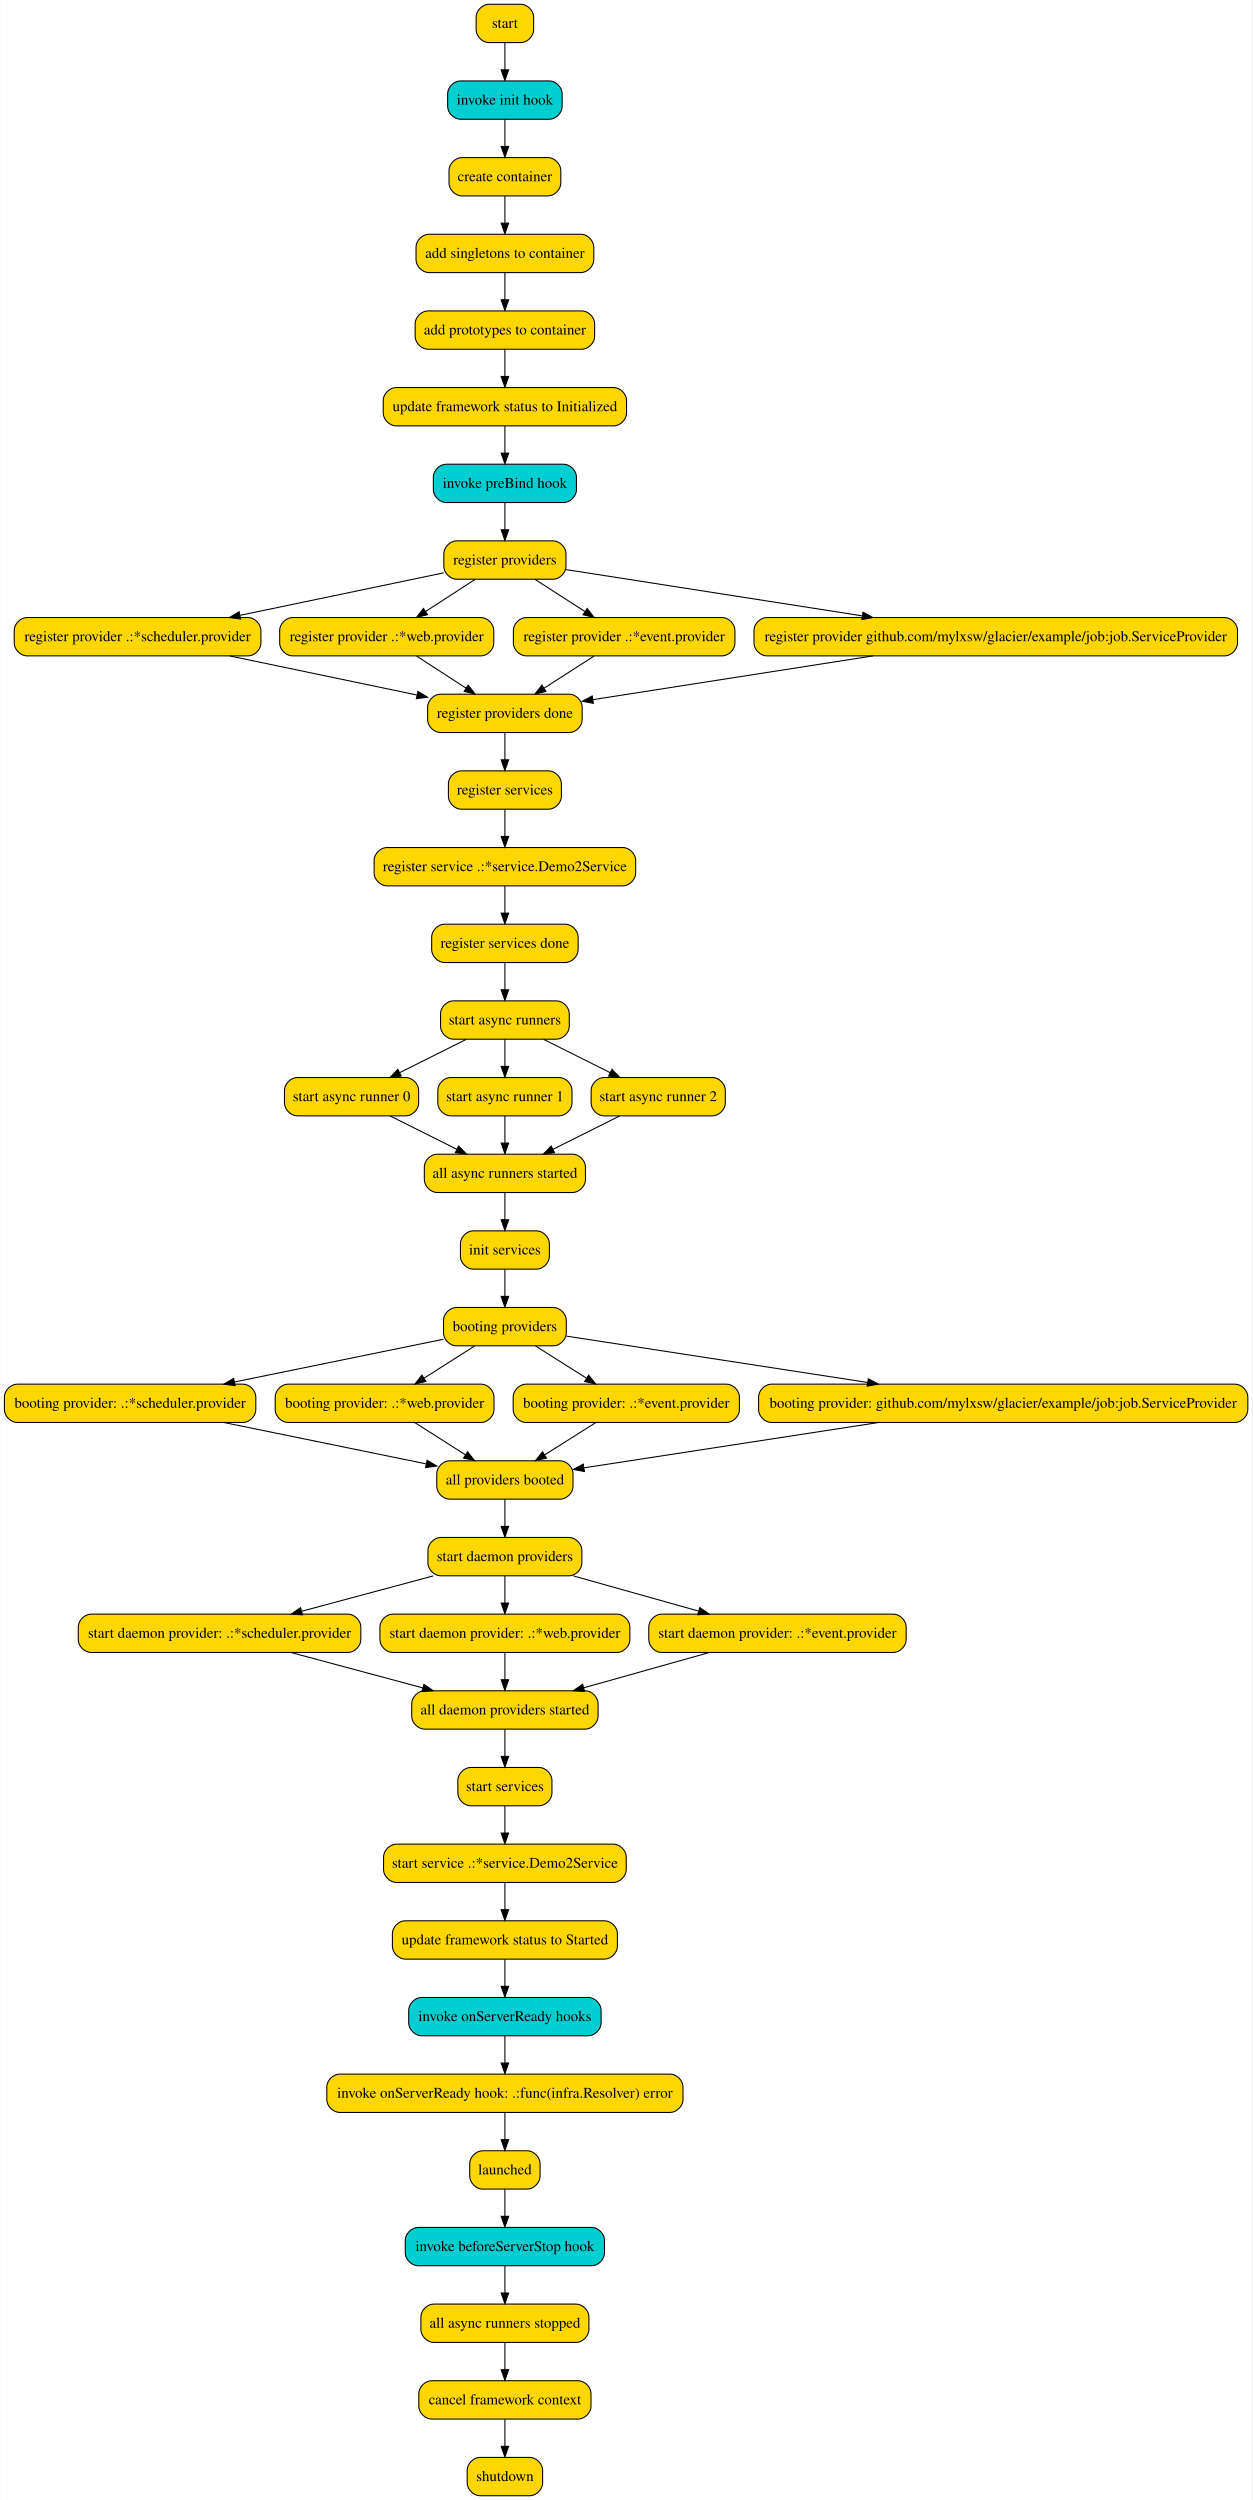
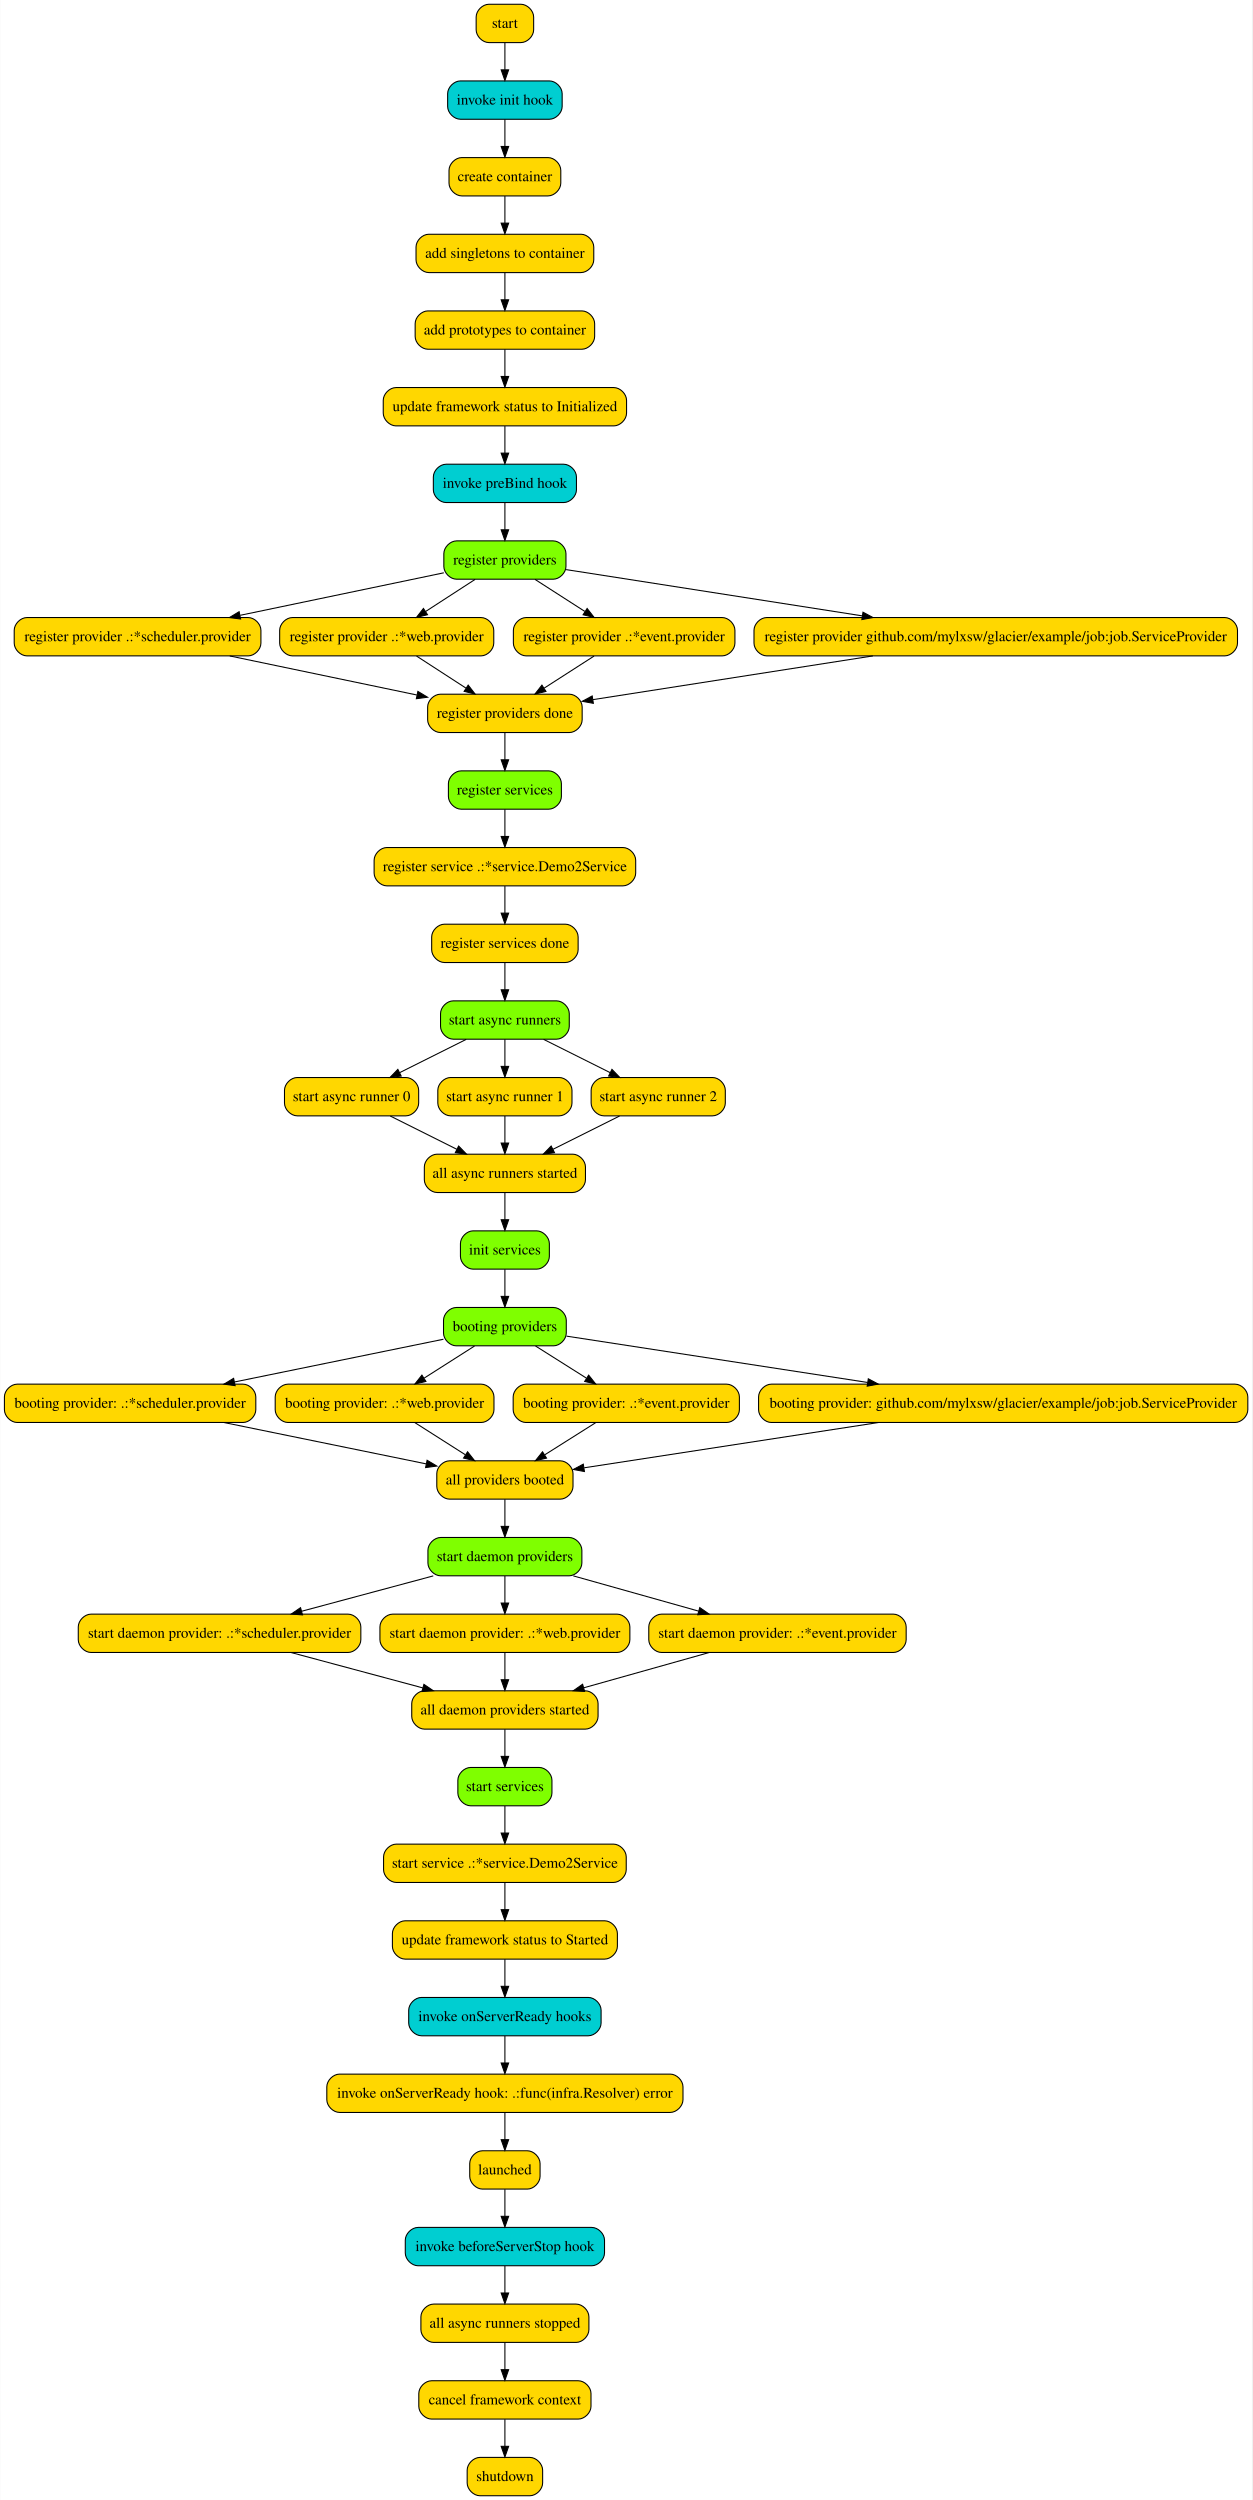
<svg xmlns="http://www.w3.org/2000/svg" width="1176pt" height="2348pt" viewBox="0.00 0.00 1175.65 2348.00">
  <g id="graph0" class="graph" transform="scale(1 1) rotate(0) translate(4 2344)">
    <polygon fill="#ffffff" stroke="transparent" points="-4,4 -4,-2344 1171.652,-2344 1171.652,4 -4,4" />
    <g id="node1" class="node">
      <path fill="#00ced1" stroke="#000000" d="M511.805,-2268C511.805,-2268 428.25,-2268 428.25,-2268 422.25,-2268 416.25,-2262 416.25,-2256 416.25,-2256 416.25,-2244 416.25,-2244 416.25,-2238 422.25,-2232 428.25,-2232 428.25,-2232 511.805,-2232 511.805,-2232 517.805,-2232 523.805,-2238 523.805,-2244 523.805,-2244 523.805,-2256 523.805,-2256 523.805,-2262 517.805,-2268 511.805,-2268" />
      <text text-anchor="middle" x="470.027" y="-2245.8" font-family="Times,serif" font-size="14.00" fill="#000000">invoke init hook</text>
    </g>
    <g id="node3" class="node">
      <path fill="#ffd700" stroke="#000000" d="M510.523,-2196C510.523,-2196 429.532,-2196 429.532,-2196 423.532,-2196 417.532,-2190 417.532,-2184 417.532,-2184 417.532,-2172 417.532,-2172 417.532,-2166 423.532,-2160 429.532,-2160 429.532,-2160 510.523,-2160 510.523,-2160 516.523,-2160 522.523,-2166 522.523,-2172 522.523,-2172 522.523,-2184 522.523,-2184 522.523,-2190 516.523,-2196 510.523,-2196" />
      <text text-anchor="middle" x="470.027" y="-2173.8" font-family="Times,serif" font-size="14.00" fill="#000000">create container</text>
    </g>
    <g id="edge2" class="edge">
      <path fill="none" stroke="#000000" d="M470.027,-2231.831C470.027,-2224.131 470.027,-2214.974 470.027,-2206.417" />
      <polygon fill="#000000" stroke="#000000" points="473.527,-2206.413 470.027,-2196.413 466.527,-2206.413 473.527,-2206.413" />
    </g>
    <g id="node2" class="node">
      <path fill="#ffd700" stroke="#000000" d="M485.027,-2340C485.027,-2340 455.027,-2340 455.027,-2340 449.027,-2340 443.027,-2334 443.027,-2328 443.027,-2328 443.027,-2316 443.027,-2316 443.027,-2310 449.027,-2304 455.027,-2304 455.027,-2304 485.027,-2304 485.027,-2304 491.027,-2304 497.027,-2310 497.027,-2316 497.027,-2316 497.027,-2328 497.027,-2328 497.027,-2334 491.027,-2340 485.027,-2340" />
      <text text-anchor="middle" x="470.027" y="-2317.8" font-family="Times,serif" font-size="14.00" fill="#000000">start</text>
    </g>
    <g id="edge1" class="edge">
      <path fill="none" stroke="#000000" d="M470.027,-2303.831C470.027,-2296.131 470.027,-2286.974 470.027,-2278.417" />
      <polygon fill="#000000" stroke="#000000" points="473.527,-2278.413 470.027,-2268.413 466.527,-2278.413 473.527,-2278.413" />
    </g>
    <g id="node4" class="node">
      <path fill="#ffd700" stroke="#000000" d="M541.495,-2124C541.495,-2124 398.56,-2124 398.56,-2124 392.56,-2124 386.56,-2118 386.56,-2112 386.56,-2112 386.56,-2100 386.56,-2100 386.56,-2094 392.56,-2088 398.56,-2088 398.56,-2088 541.495,-2088 541.495,-2088 547.495,-2088 553.495,-2094 553.495,-2100 553.495,-2100 553.495,-2112 553.495,-2112 553.495,-2118 547.495,-2124 541.495,-2124" />
      <text text-anchor="middle" x="470.027" y="-2101.8" font-family="Times,serif" font-size="14.00" fill="#000000">add singletons to container</text>
    </g>
    <g id="edge3" class="edge">
      <path fill="none" stroke="#000000" d="M470.027,-2159.831C470.027,-2152.131 470.027,-2142.974 470.027,-2134.417" />
      <polygon fill="#000000" stroke="#000000" points="473.527,-2134.413 470.027,-2124.413 466.527,-2134.413 473.527,-2134.413" />
    </g>
    <g id="node5" class="node">
      <path fill="#ffd700" stroke="#000000" d="M542.319,-2052C542.319,-2052 397.736,-2052 397.736,-2052 391.736,-2052 385.736,-2046 385.736,-2040 385.736,-2040 385.736,-2028 385.736,-2028 385.736,-2022 391.736,-2016 397.736,-2016 397.736,-2016 542.319,-2016 542.319,-2016 548.319,-2016 554.319,-2022 554.319,-2028 554.319,-2028 554.319,-2040 554.319,-2040 554.319,-2046 548.319,-2052 542.319,-2052" />
      <text text-anchor="middle" x="470.027" y="-2029.8" font-family="Times,serif" font-size="14.00" fill="#000000">add prototypes to container</text>
    </g>
    <g id="edge4" class="edge">
      <path fill="none" stroke="#000000" d="M470.027,-2087.831C470.027,-2080.131 470.027,-2070.974 470.027,-2062.417" />
      <polygon fill="#000000" stroke="#000000" points="473.527,-2062.413 470.027,-2052.413 466.527,-2062.413 473.527,-2062.413" />
    </g>
    <g id="node6" class="node">
      <path fill="#ffd700" stroke="#000000" d="M572.288,-1980C572.288,-1980 367.766,-1980 367.766,-1980 361.766,-1980 355.766,-1974 355.766,-1968 355.766,-1968 355.766,-1956 355.766,-1956 355.766,-1950 361.766,-1944 367.766,-1944 367.766,-1944 572.288,-1944 572.288,-1944 578.288,-1944 584.288,-1950 584.288,-1956 584.288,-1956 584.288,-1968 584.288,-1968 584.288,-1974 578.288,-1980 572.288,-1980" />
      <text text-anchor="middle" x="470.027" y="-1957.8" font-family="Times,serif" font-size="14.00" fill="#000000">update framework status to Initialized</text>
    </g>
    <g id="edge5" class="edge">
      <path fill="none" stroke="#000000" d="M470.027,-2015.831C470.027,-2008.131 470.027,-1998.974 470.027,-1990.417" />
      <polygon fill="#000000" stroke="#000000" points="473.527,-1990.413 470.027,-1980.413 466.527,-1990.413 473.527,-1990.413" />
    </g>
    <g id="node7" class="node">
      <path fill="#00ced1" stroke="#000000" d="M525.235,-1908C525.235,-1908 414.82,-1908 414.82,-1908 408.82,-1908 402.82,-1902 402.82,-1896 402.82,-1896 402.82,-1884 402.82,-1884 402.82,-1878 408.82,-1872 414.82,-1872 414.82,-1872 525.235,-1872 525.235,-1872 531.235,-1872 537.235,-1878 537.235,-1884 537.235,-1884 537.235,-1896 537.235,-1896 537.235,-1902 531.235,-1908 525.235,-1908" />
      <text text-anchor="middle" x="470.027" y="-1885.8" font-family="Times,serif" font-size="14.00" fill="#000000">invoke preBind hook</text>
    </g>
    <g id="edge6" class="edge">
      <path fill="none" stroke="#000000" d="M470.027,-1943.831C470.027,-1936.131 470.027,-1926.974 470.027,-1918.417" />
      <polygon fill="#000000" stroke="#000000" points="473.527,-1918.413 470.027,-1908.413 466.527,-1918.413 473.527,-1918.413" />
    </g>
    <g id="node8" class="node">
-       <path fill="#ffd700" stroke="#000000" d="M515.375,-1836C515.375,-1836 424.68,-1836 424.68,-1836 418.68,-1836 412.68,-1830 412.68,-1824 412.68,-1824 412.68,-1812 412.68,-1812 412.68,-1806 418.68,-1800 424.68,-1800 424.68,-1800 515.375,-1800 515.375,-1800 521.375,-1800 527.375,-1806 527.375,-1812 527.375,-1812 527.375,-1824 527.375,-1824 527.375,-1830 521.375,-1836 515.375,-1836" />
+       <path fill="#7fff00" stroke="#000000" d="M515.375,-1836C515.375,-1836 424.68,-1836 424.68,-1836 418.68,-1836 412.68,-1830 412.68,-1824 412.68,-1824 412.68,-1812 412.68,-1812 412.68,-1806 418.68,-1800 424.68,-1800 424.68,-1800 515.375,-1800 515.375,-1800 521.375,-1800 527.375,-1806 527.375,-1812 527.375,-1812 527.375,-1824 527.375,-1824 527.375,-1830 521.375,-1836 515.375,-1836" />
      <text text-anchor="middle" x="470.027" y="-1813.8" font-family="Times,serif" font-size="14.00" fill="#000000">register providers</text>
    </g>
    <g id="edge7" class="edge">
      <path fill="none" stroke="#000000" d="M470.027,-1871.831C470.027,-1864.131 470.027,-1854.974 470.027,-1846.417" />
      <polygon fill="#000000" stroke="#000000" points="473.527,-1846.413 470.027,-1836.413 466.527,-1846.413 473.527,-1846.413" />
    </g>
    <g id="node9" class="node">
      <path fill="#ffd700" stroke="#000000" d="M228.887,-1764C228.887,-1764 21.168,-1764 21.168,-1764 15.168,-1764 9.168,-1758 9.168,-1752 9.168,-1752 9.168,-1740 9.168,-1740 9.168,-1734 15.168,-1728 21.168,-1728 21.168,-1728 228.887,-1728 228.887,-1728 234.887,-1728 240.887,-1734 240.887,-1740 240.887,-1740 240.887,-1752 240.887,-1752 240.887,-1758 234.887,-1764 228.887,-1764" />
      <text text-anchor="middle" x="125.027" y="-1741.8" font-family="Times,serif" font-size="14.00" fill="#000000">register provider .:*scheduler.provider</text>
    </g>
    <g id="edge8" class="edge">
      <path fill="none" stroke="#000000" d="M412.67,-1806.03C360.67,-1795.178 282.979,-1778.964 221.442,-1766.121" />
      <polygon fill="#000000" stroke="#000000" points="221.827,-1762.626 211.323,-1764.009 220.397,-1769.479 221.827,-1762.626" />
    </g>
    <g id="node10" class="node">
      <path fill="#ffd700" stroke="#000000" d="M447.568,-1764C447.568,-1764 270.487,-1764 270.487,-1764 264.487,-1764 258.487,-1758 258.487,-1752 258.487,-1752 258.487,-1740 258.487,-1740 258.487,-1734 264.487,-1728 270.487,-1728 270.487,-1728 447.568,-1728 447.568,-1728 453.568,-1728 459.568,-1734 459.568,-1740 459.568,-1740 459.568,-1752 459.568,-1752 459.568,-1758 453.568,-1764 447.568,-1764" />
      <text text-anchor="middle" x="359.027" y="-1741.8" font-family="Times,serif" font-size="14.00" fill="#000000">register provider .:*web.provider</text>
    </g>
    <g id="edge9" class="edge">
      <path fill="none" stroke="#000000" d="M442.017,-1799.831C427.951,-1790.707 410.733,-1779.539 395.634,-1769.745" />
      <polygon fill="#000000" stroke="#000000" points="397.323,-1766.668 387.028,-1764.163 393.513,-1772.541 397.323,-1766.668" />
    </g>
    <g id="node11" class="node">
      <path fill="#ffd700" stroke="#000000" d="M674.067,-1764C674.067,-1764 489.988,-1764 489.988,-1764 483.988,-1764 477.988,-1758 477.988,-1752 477.988,-1752 477.988,-1740 477.988,-1740 477.988,-1734 483.988,-1728 489.988,-1728 489.988,-1728 674.067,-1728 674.067,-1728 680.067,-1728 686.067,-1734 686.067,-1740 686.067,-1740 686.067,-1752 686.067,-1752 686.067,-1758 680.067,-1764 674.067,-1764" />
      <text text-anchor="middle" x="582.027" y="-1741.8" font-family="Times,serif" font-size="14.00" fill="#000000">register provider .:*event.provider</text>
    </g>
    <g id="edge10" class="edge">
      <path fill="none" stroke="#000000" d="M498.29,-1799.831C512.483,-1790.707 529.856,-1779.539 545.091,-1769.745" />
      <polygon fill="#000000" stroke="#000000" points="547.255,-1772.515 553.774,-1764.163 543.47,-1766.626 547.255,-1772.515" />
    </g>
    <g id="node12" class="node">
      <path fill="#ffd700" stroke="#000000" d="M1146.08,-1764C1146.08,-1764 715.974,-1764 715.974,-1764 709.974,-1764 703.974,-1758 703.974,-1752 703.974,-1752 703.974,-1740 703.974,-1740 703.974,-1734 709.974,-1728 715.974,-1728 715.974,-1728 1146.08,-1728 1146.08,-1728 1152.08,-1728 1158.08,-1734 1158.08,-1740 1158.08,-1740 1158.08,-1752 1158.08,-1752 1158.08,-1758 1152.08,-1764 1146.08,-1764" />
      <text text-anchor="middle" x="931.027" y="-1741.8" font-family="Times,serif" font-size="14.00" fill="#000000">register provider github.com/mylxsw/glacier/example/job:job.ServiceProvider</text>
    </g>
    <g id="edge11" class="edge">
      <path fill="none" stroke="#000000" d="M527.481,-1809.027C596.693,-1798.217 714.958,-1779.746 805.622,-1765.586" />
      <polygon fill="#000000" stroke="#000000" points="806.358,-1769.014 815.698,-1764.012 805.277,-1762.098 806.358,-1769.014" />
    </g>
    <g id="node13" class="node">
      <path fill="#ffd700" stroke="#000000" d="M530.589,-1692C530.589,-1692 409.466,-1692 409.466,-1692 403.466,-1692 397.466,-1686 397.466,-1680 397.466,-1680 397.466,-1668 397.466,-1668 397.466,-1662 403.466,-1656 409.466,-1656 409.466,-1656 530.589,-1656 530.589,-1656 536.589,-1656 542.589,-1662 542.589,-1668 542.589,-1668 542.589,-1680 542.589,-1680 542.589,-1686 536.589,-1692 530.589,-1692" />
      <text text-anchor="middle" x="470.027" y="-1669.8" font-family="Times,serif" font-size="14.00" fill="#000000">register providers done</text>
    </g>
    <g id="edge12" class="edge">
      <path fill="none" stroke="#000000" d="M211.64,-1727.924C265.457,-1716.693 334.248,-1702.337 387.318,-1691.261" />
      <polygon fill="#000000" stroke="#000000" points="388.301,-1694.631 397.375,-1689.162 386.87,-1687.779 388.301,-1694.631" />
    </g>
    <g id="edge13" class="edge">
      <path fill="none" stroke="#000000" d="M387.037,-1727.831C401.103,-1718.707 418.321,-1707.539 433.421,-1697.745" />
      <polygon fill="#000000" stroke="#000000" points="435.541,-1700.541 442.026,-1692.163 431.732,-1694.668 435.541,-1700.541" />
    </g>
    <g id="edge14" class="edge">
      <path fill="none" stroke="#000000" d="M553.765,-1727.831C539.572,-1718.707 522.199,-1707.539 506.964,-1697.745" />
      <polygon fill="#000000" stroke="#000000" points="508.585,-1694.626 498.281,-1692.163 504.8,-1700.515 508.585,-1694.626" />
    </g>
    <g id="edge15" class="edge">
      <path fill="none" stroke="#000000" d="M815.59,-1727.971C733.824,-1715.2 626.079,-1698.372 552.783,-1686.925" />
      <polygon fill="#000000" stroke="#000000" points="553.096,-1683.431 542.675,-1685.346 552.015,-1690.348 553.096,-1683.431" />
    </g>
    <g id="node14" class="node">
-       <path fill="#ffd700" stroke="#000000" d="M511.089,-1620C511.089,-1620 428.966,-1620 428.966,-1620 422.966,-1620 416.966,-1614 416.966,-1608 416.966,-1608 416.966,-1596 416.966,-1596 416.966,-1590 422.966,-1584 428.966,-1584 428.966,-1584 511.089,-1584 511.089,-1584 517.089,-1584 523.089,-1590 523.089,-1596 523.089,-1596 523.089,-1608 523.089,-1608 523.089,-1614 517.089,-1620 511.089,-1620" />
+       <path fill="#7fff00" stroke="#000000" d="M511.089,-1620C511.089,-1620 428.966,-1620 428.966,-1620 422.966,-1620 416.966,-1614 416.966,-1608 416.966,-1608 416.966,-1596 416.966,-1596 416.966,-1590 422.966,-1584 428.966,-1584 428.966,-1584 511.089,-1584 511.089,-1584 517.089,-1584 523.089,-1590 523.089,-1596 523.089,-1596 523.089,-1608 523.089,-1608 523.089,-1614 517.089,-1620 511.089,-1620" />
      <text text-anchor="middle" x="470.027" y="-1597.8" font-family="Times,serif" font-size="14.00" fill="#000000">register services</text>
    </g>
    <g id="edge16" class="edge">
      <path fill="none" stroke="#000000" d="M470.027,-1655.831C470.027,-1648.131 470.027,-1638.974 470.027,-1630.417" />
      <polygon fill="#000000" stroke="#000000" points="473.527,-1630.413 470.027,-1620.413 466.527,-1630.413 473.527,-1630.413" />
    </g>
    <g id="node15" class="node">
      <path fill="#ffd700" stroke="#000000" d="M580.863,-1548C580.863,-1548 359.192,-1548 359.192,-1548 353.192,-1548 347.192,-1542 347.192,-1536 347.192,-1536 347.192,-1524 347.192,-1524 347.192,-1518 353.192,-1512 359.192,-1512 359.192,-1512 580.863,-1512 580.863,-1512 586.863,-1512 592.863,-1518 592.863,-1524 592.863,-1524 592.863,-1536 592.863,-1536 592.863,-1542 586.863,-1548 580.863,-1548" />
      <text text-anchor="middle" x="470.027" y="-1525.8" font-family="Times,serif" font-size="14.00" fill="#000000">register service .:*service.Demo2Service</text>
    </g>
    <g id="edge17" class="edge">
      <path fill="none" stroke="#000000" d="M470.027,-1583.831C470.027,-1576.131 470.027,-1566.974 470.027,-1558.417" />
      <polygon fill="#000000" stroke="#000000" points="473.527,-1558.413 470.027,-1548.413 466.527,-1558.413 473.527,-1558.413" />
    </g>
    <g id="node16" class="node">
      <path fill="#ffd700" stroke="#000000" d="M526.803,-1476C526.803,-1476 413.252,-1476 413.252,-1476 407.252,-1476 401.252,-1470 401.252,-1464 401.252,-1464 401.252,-1452 401.252,-1452 401.252,-1446 407.252,-1440 413.252,-1440 413.252,-1440 526.803,-1440 526.803,-1440 532.803,-1440 538.803,-1446 538.803,-1452 538.803,-1452 538.803,-1464 538.803,-1464 538.803,-1470 532.803,-1476 526.803,-1476" />
      <text text-anchor="middle" x="470.027" y="-1453.8" font-family="Times,serif" font-size="14.00" fill="#000000">register services done</text>
    </g>
    <g id="edge18" class="edge">
      <path fill="none" stroke="#000000" d="M470.027,-1511.831C470.027,-1504.131 470.027,-1494.974 470.027,-1486.417" />
      <polygon fill="#000000" stroke="#000000" points="473.527,-1486.413 470.027,-1476.413 466.527,-1486.413 473.527,-1486.413" />
    </g>
    <g id="node17" class="node">
-       <path fill="#ffd700" stroke="#000000" d="M518.483,-1404C518.483,-1404 421.572,-1404 421.572,-1404 415.572,-1404 409.572,-1398 409.572,-1392 409.572,-1392 409.572,-1380 409.572,-1380 409.572,-1374 415.572,-1368 421.572,-1368 421.572,-1368 518.483,-1368 518.483,-1368 524.483,-1368 530.483,-1374 530.483,-1380 530.483,-1380 530.483,-1392 530.483,-1392 530.483,-1398 524.483,-1404 518.483,-1404" />
+       <path fill="#7fff00" stroke="#000000" d="M518.483,-1404C518.483,-1404 421.572,-1404 421.572,-1404 415.572,-1404 409.572,-1398 409.572,-1392 409.572,-1392 409.572,-1380 409.572,-1380 409.572,-1374 415.572,-1368 421.572,-1368 421.572,-1368 518.483,-1368 518.483,-1368 524.483,-1368 530.483,-1374 530.483,-1380 530.483,-1380 530.483,-1392 530.483,-1392 530.483,-1398 524.483,-1404 518.483,-1404" />
      <text text-anchor="middle" x="470.027" y="-1381.8" font-family="Times,serif" font-size="14.00" fill="#000000">start async runners</text>
    </g>
    <g id="edge19" class="edge">
      <path fill="none" stroke="#000000" d="M470.027,-1439.831C470.027,-1432.131 470.027,-1422.974 470.027,-1414.417" />
      <polygon fill="#000000" stroke="#000000" points="473.527,-1414.413 470.027,-1404.413 466.527,-1414.413 473.527,-1414.413" />
    </g>
    <g id="node18" class="node">
      <path fill="#ffd700" stroke="#000000" d="M377.038,-1332C377.038,-1332 275.017,-1332 275.017,-1332 269.017,-1332 263.017,-1326 263.017,-1320 263.017,-1320 263.017,-1308 263.017,-1308 263.017,-1302 269.017,-1296 275.017,-1296 275.017,-1296 377.038,-1296 377.038,-1296 383.038,-1296 389.038,-1302 389.038,-1308 389.038,-1308 389.038,-1320 389.038,-1320 389.038,-1326 383.038,-1332 377.038,-1332" />
      <text text-anchor="middle" x="326.027" y="-1309.8" font-family="Times,serif" font-size="14.00" fill="#000000">start async runner 0</text>
    </g>
    <g id="edge20" class="edge">
      <path fill="none" stroke="#000000" d="M433.69,-1367.831C414.688,-1358.33 391.252,-1346.612 371.102,-1336.537" />
      <polygon fill="#000000" stroke="#000000" points="372.613,-1333.38 362.103,-1332.038 369.482,-1339.641 372.613,-1333.38" />
    </g>
    <g id="node19" class="node">
      <path fill="#ffd700" stroke="#000000" d="M521.038,-1332C521.038,-1332 419.017,-1332 419.017,-1332 413.017,-1332 407.017,-1326 407.017,-1320 407.017,-1320 407.017,-1308 407.017,-1308 407.017,-1302 413.017,-1296 419.017,-1296 419.017,-1296 521.038,-1296 521.038,-1296 527.038,-1296 533.038,-1302 533.038,-1308 533.038,-1308 533.038,-1320 533.038,-1320 533.038,-1326 527.038,-1332 521.038,-1332" />
      <text text-anchor="middle" x="470.027" y="-1309.8" font-family="Times,serif" font-size="14.00" fill="#000000">start async runner 1</text>
    </g>
    <g id="edge21" class="edge">
      <path fill="none" stroke="#000000" d="M470.027,-1367.831C470.027,-1360.131 470.027,-1350.974 470.027,-1342.417" />
      <polygon fill="#000000" stroke="#000000" points="473.527,-1342.413 470.027,-1332.413 466.527,-1342.413 473.527,-1342.413" />
    </g>
    <g id="node20" class="node">
      <path fill="#ffd700" stroke="#000000" d="M665.038,-1332C665.038,-1332 563.017,-1332 563.017,-1332 557.017,-1332 551.017,-1326 551.017,-1320 551.017,-1320 551.017,-1308 551.017,-1308 551.017,-1302 557.017,-1296 563.017,-1296 563.017,-1296 665.038,-1296 665.038,-1296 671.038,-1296 677.038,-1302 677.038,-1308 677.038,-1308 677.038,-1320 677.038,-1320 677.038,-1326 671.038,-1332 665.038,-1332" />
      <text text-anchor="middle" x="614.027" y="-1309.8" font-family="Times,serif" font-size="14.00" fill="#000000">start async runner 2</text>
    </g>
    <g id="edge22" class="edge">
      <path fill="none" stroke="#000000" d="M506.365,-1367.831C525.367,-1358.33 548.803,-1346.612 568.953,-1336.537" />
      <polygon fill="#000000" stroke="#000000" points="570.572,-1339.641 577.951,-1332.038 567.442,-1333.38 570.572,-1339.641" />
    </g>
    <g id="node21" class="node">
      <path fill="#ffd700" stroke="#000000" d="M533.693,-1260C533.693,-1260 406.361,-1260 406.361,-1260 400.361,-1260 394.361,-1254 394.361,-1248 394.361,-1248 394.361,-1236 394.361,-1236 394.361,-1230 400.361,-1224 406.361,-1224 406.361,-1224 533.693,-1224 533.693,-1224 539.693,-1224 545.693,-1230 545.693,-1236 545.693,-1236 545.693,-1248 545.693,-1248 545.693,-1254 539.693,-1260 533.693,-1260" />
      <text text-anchor="middle" x="470.027" y="-1237.8" font-family="Times,serif" font-size="14.00" fill="#000000">all async runners started</text>
    </g>
    <g id="edge23" class="edge">
      <path fill="none" stroke="#000000" d="M362.365,-1295.831C381.367,-1286.33 404.803,-1274.612 424.953,-1264.537" />
      <polygon fill="#000000" stroke="#000000" points="426.572,-1267.641 433.951,-1260.038 423.442,-1261.38 426.572,-1267.641" />
    </g>
    <g id="edge24" class="edge">
      <path fill="none" stroke="#000000" d="M470.027,-1295.831C470.027,-1288.131 470.027,-1278.974 470.027,-1270.417" />
      <polygon fill="#000000" stroke="#000000" points="473.527,-1270.413 470.027,-1260.413 466.527,-1270.413 473.527,-1270.413" />
    </g>
    <g id="edge25" class="edge">
      <path fill="none" stroke="#000000" d="M577.69,-1295.831C558.688,-1286.33 535.252,-1274.612 515.102,-1264.537" />
      <polygon fill="#000000" stroke="#000000" points="516.613,-1261.38 506.103,-1260.038 513.482,-1267.641 516.613,-1261.38" />
    </g>
    <g id="node22" class="node">
-       <path fill="#ffd700" stroke="#000000" d="M499.784,-1188C499.784,-1188 440.271,-1188 440.271,-1188 434.271,-1188 428.271,-1182 428.271,-1176 428.271,-1176 428.271,-1164 428.271,-1164 428.271,-1158 434.271,-1152 440.271,-1152 440.271,-1152 499.784,-1152 499.784,-1152 505.784,-1152 511.784,-1158 511.784,-1164 511.784,-1164 511.784,-1176 511.784,-1176 511.784,-1182 505.784,-1188 499.784,-1188" />
+       <path fill="#7fff00" stroke="#000000" d="M499.784,-1188C499.784,-1188 440.271,-1188 440.271,-1188 434.271,-1188 428.271,-1182 428.271,-1176 428.271,-1176 428.271,-1164 428.271,-1164 428.271,-1158 434.271,-1152 440.271,-1152 440.271,-1152 499.784,-1152 499.784,-1152 505.784,-1152 511.784,-1158 511.784,-1164 511.784,-1164 511.784,-1176 511.784,-1176 511.784,-1182 505.784,-1188 499.784,-1188" />
      <text text-anchor="middle" x="470.027" y="-1165.8" font-family="Times,serif" font-size="14.00" fill="#000000">init services</text>
    </g>
    <g id="edge26" class="edge">
      <path fill="none" stroke="#000000" d="M470.027,-1223.831C470.027,-1216.131 470.027,-1206.974 470.027,-1198.417" />
      <polygon fill="#000000" stroke="#000000" points="473.527,-1198.413 470.027,-1188.413 466.527,-1198.413 473.527,-1198.413" />
    </g>
    <g id="node23" class="node">
-       <path fill="#ffd700" stroke="#000000" d="M515.68,-1116C515.68,-1116 424.375,-1116 424.375,-1116 418.375,-1116 412.375,-1110 412.375,-1104 412.375,-1104 412.375,-1092 412.375,-1092 412.375,-1086 418.375,-1080 424.375,-1080 424.375,-1080 515.68,-1080 515.68,-1080 521.68,-1080 527.68,-1086 527.68,-1092 527.68,-1092 527.68,-1104 527.68,-1104 527.68,-1110 521.68,-1116 515.68,-1116" />
+       <path fill="#7fff00" stroke="#000000" d="M515.68,-1116C515.68,-1116 424.375,-1116 424.375,-1116 418.375,-1116 412.375,-1110 412.375,-1104 412.375,-1104 412.375,-1092 412.375,-1092 412.375,-1086 418.375,-1080 424.375,-1080 424.375,-1080 515.68,-1080 515.68,-1080 521.68,-1080 527.68,-1086 527.68,-1092 527.68,-1092 527.68,-1104 527.68,-1104 527.68,-1110 521.68,-1116 515.68,-1116" />
      <text text-anchor="middle" x="470.027" y="-1093.8" font-family="Times,serif" font-size="14.00" fill="#000000">booting providers</text>
    </g>
    <g id="edge27" class="edge">
      <path fill="none" stroke="#000000" d="M470.027,-1151.831C470.027,-1144.131 470.027,-1134.974 470.027,-1126.417" />
      <polygon fill="#000000" stroke="#000000" points="473.527,-1126.413 470.027,-1116.413 466.527,-1126.413 473.527,-1126.413" />
    </g>
    <g id="node24" class="node">
      <path fill="#ffd700" stroke="#000000" d="M224.082,-1044C224.082,-1044 11.973,-1044 11.973,-1044 5.973,-1044 -.027,-1038 -.027,-1032 -.027,-1032 -.027,-1020 -.027,-1020 -.027,-1014 5.973,-1008 11.973,-1008 11.973,-1008 224.082,-1008 224.082,-1008 230.082,-1008 236.082,-1014 236.082,-1020 236.082,-1020 236.082,-1032 236.082,-1032 236.082,-1038 230.082,-1044 224.082,-1044" />
      <text text-anchor="middle" x="118.027" y="-1021.8" font-family="Times,serif" font-size="14.00" fill="#000000">booting provider: .:*scheduler.provider</text>
    </g>
    <g id="edge28" class="edge">
      <path fill="none" stroke="#000000" d="M412.296,-1086.191C359.161,-1075.323 279.26,-1058.979 216.119,-1046.064" />
      <polygon fill="#000000" stroke="#000000" points="216.635,-1042.597 206.136,-1044.022 215.232,-1049.455 216.635,-1042.597" />
    </g>
    <g id="node25" class="node">
      <path fill="#ffd700" stroke="#000000" d="M447.764,-1044C447.764,-1044 266.291,-1044 266.291,-1044 260.291,-1044 254.291,-1038 254.291,-1032 254.291,-1032 254.291,-1020 254.291,-1020 254.291,-1014 260.291,-1008 266.291,-1008 266.291,-1008 447.764,-1008 447.764,-1008 453.764,-1008 459.764,-1014 459.764,-1020 459.764,-1020 459.764,-1032 459.764,-1032 459.764,-1038 453.764,-1044 447.764,-1044" />
      <text text-anchor="middle" x="357.027" y="-1021.8" font-family="Times,serif" font-size="14.00" fill="#000000">booting provider: .:*web.provider</text>
    </g>
    <g id="edge29" class="edge">
      <path fill="none" stroke="#000000" d="M441.513,-1079.831C427.193,-1070.707 409.665,-1059.539 394.294,-1049.745" />
      <polygon fill="#000000" stroke="#000000" points="395.847,-1046.585 385.533,-1044.163 392.086,-1052.488 395.847,-1046.585" />
    </g>
    <g id="node26" class="node">
      <path fill="#ffd700" stroke="#000000" d="M678.263,-1044C678.263,-1044 489.792,-1044 489.792,-1044 483.792,-1044 477.792,-1038 477.792,-1032 477.792,-1032 477.792,-1020 477.792,-1020 477.792,-1014 483.792,-1008 489.792,-1008 489.792,-1008 678.263,-1008 678.263,-1008 684.263,-1008 690.263,-1014 690.263,-1020 690.263,-1020 690.263,-1032 690.263,-1032 690.263,-1038 684.263,-1044 678.263,-1044" />
      <text text-anchor="middle" x="584.027" y="-1021.8" font-family="Times,serif" font-size="14.00" fill="#000000">booting provider: .:*event.provider</text>
    </g>
    <g id="edge30" class="edge">
      <path fill="none" stroke="#000000" d="M498.794,-1079.831C513.241,-1070.707 530.924,-1059.539 546.431,-1049.745" />
      <polygon fill="#000000" stroke="#000000" points="548.684,-1052.462 555.27,-1044.163 544.946,-1046.544 548.684,-1052.462" />
    </g>
    <g id="node27" class="node">
      <path fill="#ffd700" stroke="#000000" d="M1155.776,-1044C1155.776,-1044 720.279,-1044 720.279,-1044 714.279,-1044 708.279,-1038 708.279,-1032 708.279,-1032 708.279,-1020 708.279,-1020 708.279,-1014 714.279,-1008 720.279,-1008 720.279,-1008 1155.776,-1008 1155.776,-1008 1161.776,-1008 1167.776,-1014 1167.776,-1020 1167.776,-1020 1167.776,-1032 1167.776,-1032 1167.776,-1038 1161.776,-1044 1155.776,-1044" />
      <text text-anchor="middle" x="938.027" y="-1021.8" font-family="Times,serif" font-size="14.00" fill="#000000">booting provider: github.com/mylxsw/glacier/example/job:job.ServiceProvider</text>
    </g>
    <g id="edge31" class="edge">
      <path fill="none" stroke="#000000" d="M527.883,-1089.099C598.081,-1078.299 718.479,-1059.777 810.726,-1045.585" />
      <polygon fill="#000000" stroke="#000000" points="811.342,-1049.031 820.694,-1044.051 810.278,-1042.113 811.342,-1049.031" />
    </g>
    <g id="node28" class="node">
      <path fill="#ffd700" stroke="#000000" d="M521.999,-972C521.999,-972 418.055,-972 418.055,-972 412.055,-972 406.055,-966 406.055,-960 406.055,-960 406.055,-948 406.055,-948 406.055,-942 412.055,-936 418.055,-936 418.055,-936 521.999,-936 521.999,-936 527.999,-936 533.999,-942 533.999,-948 533.999,-948 533.999,-960 533.999,-960 533.999,-966 527.999,-972 521.999,-972" />
      <text text-anchor="middle" x="470.027" y="-949.8" font-family="Times,serif" font-size="14.00" fill="#000000">all providers booted</text>
    </g>
    <g id="edge32" class="edge">
      <path fill="none" stroke="#000000" d="M206.398,-1007.924C264.872,-995.964 340.672,-980.459 395.975,-969.147" />
      <polygon fill="#000000" stroke="#000000" points="396.958,-972.519 406.054,-967.086 395.555,-965.66 396.958,-972.519" />
    </g>
    <g id="edge33" class="edge">
      <path fill="none" stroke="#000000" d="M385.542,-1007.831C399.862,-998.707 417.39,-987.539 432.761,-977.745" />
      <polygon fill="#000000" stroke="#000000" points="434.969,-980.488 441.522,-972.163 431.207,-974.585 434.969,-980.488" />
    </g>
    <g id="edge34" class="edge">
      <path fill="none" stroke="#000000" d="M555.26,-1007.831C540.814,-998.707 523.131,-987.539 507.623,-977.745" />
      <polygon fill="#000000" stroke="#000000" points="509.109,-974.544 498.785,-972.163 505.371,-980.462 509.109,-974.544" />
    </g>
    <g id="edge35" class="edge">
      <path fill="none" stroke="#000000" d="M820.837,-1007.971C734.21,-994.643 618.857,-976.897 544.508,-965.459" />
      <polygon fill="#000000" stroke="#000000" points="544.713,-961.949 534.297,-963.888 543.648,-968.868 544.713,-961.949" />
    </g>
    <g id="node29" class="node">
-       <path fill="#ffd700" stroke="#000000" d="M530.319,-900C530.319,-900 409.735,-900 409.735,-900 403.735,-900 397.735,-894 397.735,-888 397.735,-888 397.735,-876 397.735,-876 397.735,-870 403.735,-864 409.735,-864 409.735,-864 530.319,-864 530.319,-864 536.319,-864 542.319,-870 542.319,-876 542.319,-876 542.319,-888 542.319,-888 542.319,-894 536.319,-900 530.319,-900" />
+       <path fill="#7fff00" stroke="#000000" d="M530.319,-900C530.319,-900 409.735,-900 409.735,-900 403.735,-900 397.735,-894 397.735,-888 397.735,-888 397.735,-876 397.735,-876 397.735,-870 403.735,-864 409.735,-864 409.735,-864 530.319,-864 530.319,-864 536.319,-864 542.319,-870 542.319,-876 542.319,-876 542.319,-888 542.319,-888 542.319,-894 536.319,-900 530.319,-900" />
      <text text-anchor="middle" x="470.027" y="-877.8" font-family="Times,serif" font-size="14.00" fill="#000000">start daemon providers</text>
    </g>
    <g id="edge36" class="edge">
      <path fill="none" stroke="#000000" d="M470.027,-935.831C470.027,-928.131 470.027,-918.974 470.027,-910.417" />
      <polygon fill="#000000" stroke="#000000" points="473.527,-910.413 470.027,-900.413 466.527,-910.413 473.527,-910.413" />
    </g>
    <g id="node30" class="node">
      <path fill="#ffd700" stroke="#000000" d="M322.722,-828C322.722,-828 81.333,-828 81.333,-828 75.333,-828 69.333,-822 69.333,-816 69.333,-816 69.333,-804 69.333,-804 69.333,-798 75.333,-792 81.333,-792 81.333,-792 322.722,-792 322.722,-792 328.722,-792 334.722,-798 334.722,-804 334.722,-804 334.722,-816 334.722,-816 334.722,-822 328.722,-828 322.722,-828" />
      <text text-anchor="middle" x="202.027" y="-805.8" font-family="Times,serif" font-size="14.00" fill="#000000">start daemon provider: .:*scheduler.provider</text>
    </g>
    <g id="edge37" class="edge">
      <path fill="none" stroke="#000000" d="M402.746,-863.924C365.153,-853.825 318.154,-841.198 279.088,-830.703" />
      <polygon fill="#000000" stroke="#000000" points="279.902,-827.298 269.337,-828.083 278.086,-834.058 279.902,-827.298" />
    </g>
    <g id="node31" class="node">
      <path fill="#ffd700" stroke="#000000" d="M575.403,-828C575.403,-828 364.651,-828 364.651,-828 358.651,-828 352.651,-822 352.651,-816 352.651,-816 352.651,-804 352.651,-804 352.651,-798 358.651,-792 364.651,-792 364.651,-792 575.403,-792 575.403,-792 581.403,-792 587.403,-798 587.403,-804 587.403,-804 587.403,-816 587.403,-816 587.403,-822 581.403,-828 575.403,-828" />
      <text text-anchor="middle" x="470.027" y="-805.8" font-family="Times,serif" font-size="14.00" fill="#000000">start daemon provider: .:*web.provider</text>
    </g>
    <g id="edge38" class="edge">
      <path fill="none" stroke="#000000" d="M470.027,-863.831C470.027,-856.131 470.027,-846.974 470.027,-838.417" />
      <polygon fill="#000000" stroke="#000000" points="473.527,-838.413 470.027,-828.413 466.527,-838.413 473.527,-838.413" />
    </g>
    <g id="node32" class="node">
      <path fill="#ffd700" stroke="#000000" d="M834.902,-828C834.902,-828 617.153,-828 617.153,-828 611.153,-828 605.153,-822 605.153,-816 605.153,-816 605.153,-804 605.153,-804 605.153,-798 611.153,-792 617.153,-792 617.153,-792 834.902,-792 834.902,-792 840.902,-792 846.902,-798 846.902,-804 846.902,-804 846.902,-816 846.902,-816 846.902,-822 840.902,-828 834.902,-828" />
      <text text-anchor="middle" x="726.027" y="-805.8" font-family="Times,serif" font-size="14.00" fill="#000000">start daemon provider: .:*event.provider</text>
    </g>
    <g id="edge39" class="edge">
      <path fill="none" stroke="#000000" d="M534.297,-863.924C570.054,-853.867 614.72,-841.305 651.943,-830.836" />
      <polygon fill="#000000" stroke="#000000" points="653.053,-834.16 661.732,-828.083 651.158,-827.421 653.053,-834.16" />
    </g>
    <g id="node33" class="node">
      <path fill="#ffd700" stroke="#000000" d="M545.53,-756C545.53,-756 394.525,-756 394.525,-756 388.525,-756 382.525,-750 382.525,-744 382.525,-744 382.525,-732 382.525,-732 382.525,-726 388.525,-720 394.525,-720 394.525,-720 545.53,-720 545.53,-720 551.53,-720 557.53,-726 557.53,-732 557.53,-732 557.53,-744 557.53,-744 557.53,-750 551.53,-756 545.53,-756" />
      <text text-anchor="middle" x="470.027" y="-733.8" font-family="Times,serif" font-size="14.00" fill="#000000">all daemon providers started</text>
    </g>
    <g id="edge40" class="edge">
      <path fill="none" stroke="#000000" d="M269.309,-791.924C306.902,-781.825 353.901,-769.198 392.967,-758.703" />
      <polygon fill="#000000" stroke="#000000" points="393.969,-762.058 402.718,-756.083 392.152,-755.298 393.969,-762.058" />
    </g>
    <g id="edge41" class="edge">
      <path fill="none" stroke="#000000" d="M470.027,-791.831C470.027,-784.131 470.027,-774.974 470.027,-766.417" />
      <polygon fill="#000000" stroke="#000000" points="473.527,-766.413 470.027,-756.413 466.527,-766.413 473.527,-766.413" />
    </g>
    <g id="edge42" class="edge">
      <path fill="none" stroke="#000000" d="M661.758,-791.924C626.001,-781.867 581.335,-769.305 544.112,-758.836" />
      <polygon fill="#000000" stroke="#000000" points="544.897,-755.421 534.323,-756.083 543.002,-762.16 544.897,-755.421" />
    </g>
    <g id="node34" class="node">
-       <path fill="#ffd700" stroke="#000000" d="M502.213,-684C502.213,-684 437.842,-684 437.842,-684 431.842,-684 425.842,-678 425.842,-672 425.842,-672 425.842,-660 425.842,-660 425.842,-654 431.842,-648 437.842,-648 437.842,-648 502.213,-648 502.213,-648 508.213,-648 514.213,-654 514.213,-660 514.213,-660 514.213,-672 514.213,-672 514.213,-678 508.213,-684 502.213,-684" />
+       <path fill="#7fff00" stroke="#000000" d="M502.213,-684C502.213,-684 437.842,-684 437.842,-684 431.842,-684 425.842,-678 425.842,-672 425.842,-672 425.842,-660 425.842,-660 425.842,-654 431.842,-648 437.842,-648 437.842,-648 502.213,-648 502.213,-648 508.213,-648 514.213,-654 514.213,-660 514.213,-660 514.213,-672 514.213,-672 514.213,-678 508.213,-684 502.213,-684" />
      <text text-anchor="middle" x="470.027" y="-661.8" font-family="Times,serif" font-size="14.00" fill="#000000">start services</text>
    </g>
    <g id="edge43" class="edge">
      <path fill="none" stroke="#000000" d="M470.027,-719.831C470.027,-712.131 470.027,-702.974 470.027,-694.417" />
      <polygon fill="#000000" stroke="#000000" points="473.527,-694.413 470.027,-684.413 466.527,-694.413 473.527,-694.413" />
    </g>
    <g id="node35" class="node">
      <path fill="#ffd700" stroke="#000000" d="M571.988,-612C571.988,-612 368.067,-612 368.067,-612 362.067,-612 356.067,-606 356.067,-600 356.067,-600 356.067,-588 356.067,-588 356.067,-582 362.067,-576 368.067,-576 368.067,-576 571.988,-576 571.988,-576 577.988,-576 583.988,-582 583.988,-588 583.988,-588 583.988,-600 583.988,-600 583.988,-606 577.988,-612 571.988,-612" />
      <text text-anchor="middle" x="470.027" y="-589.8" font-family="Times,serif" font-size="14.00" fill="#000000">start service .:*service.Demo2Service</text>
    </g>
    <g id="edge44" class="edge">
      <path fill="none" stroke="#000000" d="M470.027,-647.831C470.027,-640.131 470.027,-630.974 470.027,-622.417" />
      <polygon fill="#000000" stroke="#000000" points="473.527,-622.413 470.027,-612.413 466.527,-622.413 473.527,-622.413" />
    </g>
    <g id="node36" class="node">
      <path fill="#ffd700" stroke="#000000" d="M563.685,-540C563.685,-540 376.37,-540 376.37,-540 370.37,-540 364.37,-534 364.37,-528 364.37,-528 364.37,-516 364.37,-516 364.37,-510 370.37,-504 376.37,-504 376.37,-504 563.685,-504 563.685,-504 569.685,-504 575.685,-510 575.685,-516 575.685,-516 575.685,-528 575.685,-528 575.685,-534 569.685,-540 563.685,-540" />
      <text text-anchor="middle" x="470.027" y="-517.8" font-family="Times,serif" font-size="14.00" fill="#000000">update framework status to Started</text>
    </g>
    <g id="edge45" class="edge">
      <path fill="none" stroke="#000000" d="M470.027,-575.831C470.027,-568.131 470.027,-558.974 470.027,-550.417" />
      <polygon fill="#000000" stroke="#000000" points="473.527,-550.413 470.027,-540.413 466.527,-550.413 473.527,-550.413" />
    </g>
    <g id="node37" class="node">
      <path fill="#00ced1" stroke="#000000" d="M548.376,-468C548.376,-468 391.679,-468 391.679,-468 385.679,-468 379.679,-462 379.679,-456 379.679,-456 379.679,-444 379.679,-444 379.679,-438 385.679,-432 391.679,-432 391.679,-432 548.376,-432 548.376,-432 554.376,-432 560.376,-438 560.376,-444 560.376,-444 560.376,-456 560.376,-456 560.376,-462 554.376,-468 548.376,-468" />
      <text text-anchor="middle" x="470.027" y="-445.8" font-family="Times,serif" font-size="14.00" fill="#000000">invoke onServerReady hooks</text>
    </g>
    <g id="edge46" class="edge">
      <path fill="none" stroke="#000000" d="M470.027,-503.831C470.027,-496.131 470.027,-486.974 470.027,-478.417" />
      <polygon fill="#000000" stroke="#000000" points="473.527,-478.413 470.027,-468.413 466.527,-478.413 473.527,-478.413" />
    </g>
    <g id="node38" class="node">
      <path fill="#ffd700" stroke="#000000" d="M625.293,-396C625.293,-396 314.761,-396 314.761,-396 308.761,-396 302.761,-390 302.761,-384 302.761,-384 302.761,-372 302.761,-372 302.761,-366 308.761,-360 314.761,-360 314.761,-360 625.293,-360 625.293,-360 631.293,-360 637.293,-366 637.293,-372 637.293,-372 637.293,-384 637.293,-384 637.293,-390 631.293,-396 625.293,-396" />
      <text text-anchor="middle" x="470.027" y="-373.8" font-family="Times,serif" font-size="14.00" fill="#000000">invoke onServerReady hook: .:func(infra.Resolver) error</text>
    </g>
    <g id="edge47" class="edge">
      <path fill="none" stroke="#000000" d="M470.027,-431.831C470.027,-424.131 470.027,-414.974 470.027,-406.417" />
      <polygon fill="#000000" stroke="#000000" points="473.527,-406.413 470.027,-396.413 466.527,-406.413 473.527,-406.413" />
    </g>
    <g id="node39" class="node">
      <path fill="#ffd700" stroke="#000000" d="M491.063,-324C491.063,-324 448.991,-324 448.991,-324 442.991,-324 436.991,-318 436.991,-312 436.991,-312 436.991,-300 436.991,-300 436.991,-294 442.991,-288 448.991,-288 448.991,-288 491.063,-288 491.063,-288 497.063,-288 503.063,-294 503.063,-300 503.063,-300 503.063,-312 503.063,-312 503.063,-318 497.063,-324 491.063,-324" />
      <text text-anchor="middle" x="470.027" y="-301.8" font-family="Times,serif" font-size="14.00" fill="#000000">launched</text>
    </g>
    <g id="edge48" class="edge">
      <path fill="none" stroke="#000000" d="M470.027,-359.831C470.027,-352.131 470.027,-342.974 470.027,-334.417" />
      <polygon fill="#000000" stroke="#000000" points="473.527,-334.413 470.027,-324.413 466.527,-334.413 473.527,-334.413" />
    </g>
    <g id="node40" class="node">
      <path fill="#00ced1" stroke="#000000" d="M551.589,-252C551.589,-252 388.466,-252 388.466,-252 382.466,-252 376.466,-246 376.466,-240 376.466,-240 376.466,-228 376.466,-228 376.466,-222 382.466,-216 388.466,-216 388.466,-216 551.589,-216 551.589,-216 557.589,-216 563.589,-222 563.589,-228 563.589,-228 563.589,-240 563.589,-240 563.589,-246 557.589,-252 551.589,-252" />
      <text text-anchor="middle" x="470.027" y="-229.8" font-family="Times,serif" font-size="14.00" fill="#000000">invoke beforeServerStop hook</text>
    </g>
    <g id="edge49" class="edge">
      <path fill="none" stroke="#000000" d="M470.027,-287.831C470.027,-280.131 470.027,-270.974 470.027,-262.417" />
      <polygon fill="#000000" stroke="#000000" points="473.527,-262.413 470.027,-252.413 466.527,-262.413 473.527,-262.413" />
    </g>
    <g id="node41" class="node">
      <path fill="#ffd700" stroke="#000000" d="M536.927,-180C536.927,-180 403.128,-180 403.128,-180 397.128,-180 391.128,-174 391.128,-168 391.128,-168 391.128,-156 391.128,-156 391.128,-150 397.128,-144 403.128,-144 403.128,-144 536.927,-144 536.927,-144 542.927,-144 548.927,-150 548.927,-156 548.927,-156 548.927,-168 548.927,-168 548.927,-174 542.927,-180 536.927,-180" />
      <text text-anchor="middle" x="470.027" y="-157.8" font-family="Times,serif" font-size="14.00" fill="#000000">all async runners stopped</text>
    </g>
    <g id="edge50" class="edge">
      <path fill="none" stroke="#000000" d="M470.027,-215.831C470.027,-208.131 470.027,-198.974 470.027,-190.417" />
      <polygon fill="#000000" stroke="#000000" points="473.527,-190.413 470.027,-180.413 466.527,-190.413 473.527,-190.413" />
    </g>
    <g id="node42" class="node">
      <path fill="#ffd700" stroke="#000000" d="M538.895,-108C538.895,-108 401.159,-108 401.159,-108 395.159,-108 389.159,-102 389.159,-96 389.159,-96 389.159,-84 389.159,-84 389.159,-78 395.159,-72 401.159,-72 401.159,-72 538.895,-72 538.895,-72 544.895,-72 550.895,-78 550.895,-84 550.895,-84 550.895,-96 550.895,-96 550.895,-102 544.895,-108 538.895,-108" />
      <text text-anchor="middle" x="470.027" y="-85.8" font-family="Times,serif" font-size="14.00" fill="#000000">cancel framework context</text>
    </g>
    <g id="edge51" class="edge">
      <path fill="none" stroke="#000000" d="M470.027,-143.831C470.027,-136.131 470.027,-126.974 470.027,-118.417" />
      <polygon fill="#000000" stroke="#000000" points="473.527,-118.413 470.027,-108.413 466.527,-118.413 473.527,-118.413" />
    </g>
    <g id="node43" class="node">
      <path fill="#ffd700" stroke="#000000" d="M493.471,-36C493.471,-36 446.584,-36 446.584,-36 440.584,-36 434.584,-30 434.584,-24 434.584,-24 434.584,-12 434.584,-12 434.584,-6 440.584,0 446.584,0 446.584,0 493.471,0 493.471,0 499.471,0 505.471,-6 505.471,-12 505.471,-12 505.471,-24 505.471,-24 505.471,-30 499.471,-36 493.471,-36" />
      <text text-anchor="middle" x="470.027" y="-13.8" font-family="Times,serif" font-size="14.00" fill="#000000">shutdown</text>
    </g>
    <g id="edge52" class="edge">
      <path fill="none" stroke="#000000" d="M470.027,-71.831C470.027,-64.131 470.027,-54.974 470.027,-46.417" />
      <polygon fill="#000000" stroke="#000000" points="473.527,-46.413 470.027,-36.413 466.527,-46.413 473.527,-46.413" />
    </g>
  </g>
</svg>
